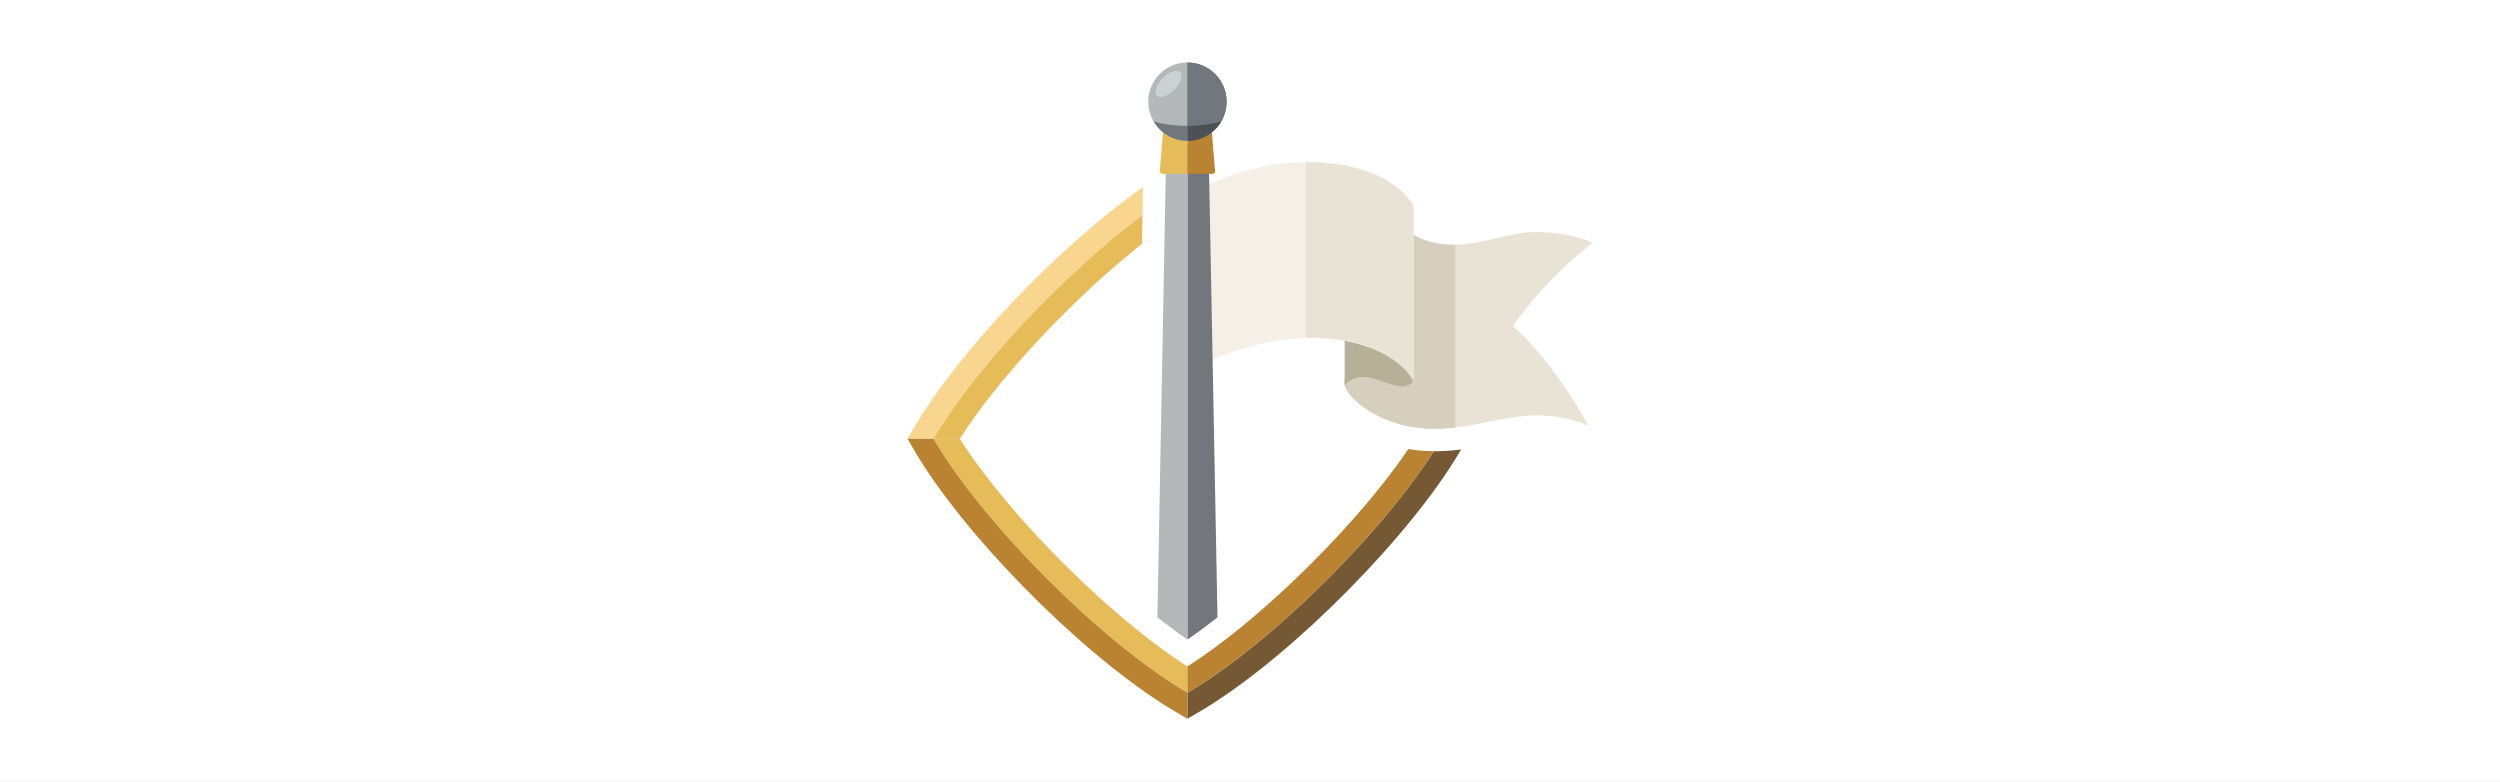
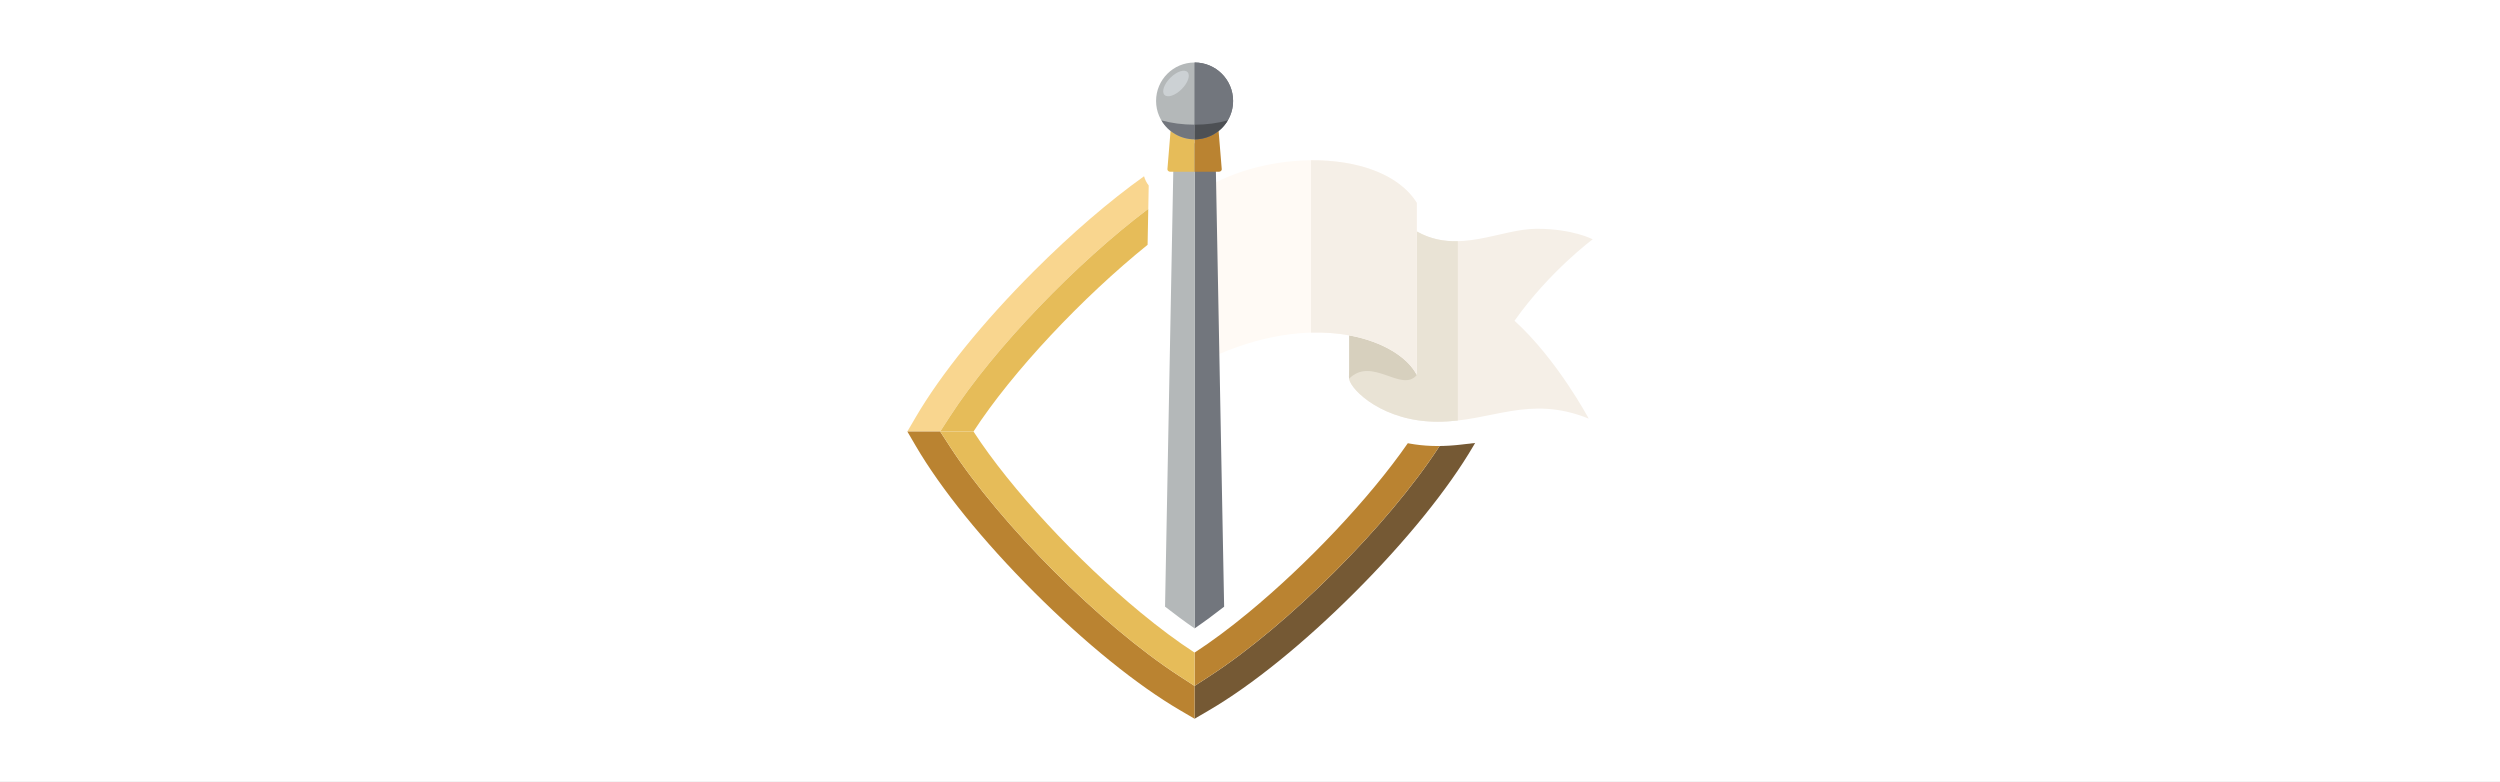
<svg xmlns="http://www.w3.org/2000/svg" width="1600" height="500" viewBox="0 0 1600 500">
  <rect width="1600" height="500" fill="#ffffff" />
-   <svg x="580.8" y="40.0" width="438.398" height="420" viewBox="0 0 610 584.4">
+   <svg x="580.7" y="40.0" width="438.623" height="420" viewBox="0 0 846.26 810.33">
    <defs>
      <style>
      .cls-1 {
        fill: #b4b8b9;
      }

      .cls-2 {
        fill: #f9d68f;
      }

      .cls-3 {
        fill: #f5efe7;
      }

      .cls-4 {
        fill: #4d5054;
      }

      .cls-5 {
        fill: #72767d;
      }

      .cls-6 {
-         fill: #d6cfbe;
+         fill: #fffaf5;
      }

      .cls-7 {
-         fill: #e9e3d5;
+         fill: #d7d0be;
      }

      .cls-8 {
-         fill: #b6b098;
+         fill: #e9e3d5;
      }

      .cls-9 {
        fill: #ccd1d4;
      }

      .cls-10 {
        fill: #e6bc59;
      }

      .cls-11 {
        fill: #ba8331;
      }

      .cls-12 {
        fill: #755934;
      }
    </style>
    </defs>
    <g id="vII">
      <g>
-         <path class="cls-10" d="M236.05,528.99c-1.03-.72-2.08-1.44-3.12-2.19-9.93-7.02-20.18-14.85-30.59-23.29-58.58-47.58-121.8-115.02-155.76-168.43h-23.42c44.25,75.72,150.43,181.9,226.15,226.15v-23.42c-4.33-2.76-8.76-5.7-13.26-8.82Z" />
-         <path class="cls-12" d="M490.91,344.86c-1.9.22-3.82.42-5.77.6-.21,0-.42.03-.63.05-1.59.14-3.19.26-4.82.36-.14,0-.28.01-.43.02-1.47.08-2.96.15-4.47.19-.19.01-.38.02-.57.02-1.19.04-2.39.06-3.6.07l-1.91-.06c-43.31,67.99-129.87,155.58-199.45,202.51-.76.52-1.53,1.03-2.29,1.54-6.04,4.02-11.95,7.72-17.67,11.07v23.16l7.4-4.33,2.69-1.57c1.73-1.01,3.47-2.05,5.23-3.13.72-.43,1.45-.88,2.18-1.33l.03-.02c77.76-48.15,181.47-152.84,225.89-228.85l.33-.56-2.14.25Z" />
-         <path class="cls-11" d="M459.76,345.85c-.16,0-.32-.02-.48-.03-.04-.01-.08-.01-.12-.01-4.6-.33-8.98-.86-13.15-1.57-35.07,51.79-94.5,114.4-149.79,159.31-16.23,13.19-32.11,24.84-46.91,34.26v23.42c5.73-3.35,11.64-7.05,17.67-11.07.76-.51,1.53-1.02,2.29-1.54,69.58-46.93,156.14-134.53,199.45-202.51l-8.96-.26Z" />
-         <path class="cls-2" d="M209.66,110.86C135.39,163.37,46.21,256.01,5.9,325l-5.9,10.09h23.16c36.87-63.08,116.72-147.31,186.13-199.26l.47-24.84s-.07-.09-.1-.13Z" />
-         <path class="cls-10" d="M23.16,335.09h23.42c35.22-55.37,101.89-125.84,162.23-173.61l.48-25.64c-69.41,51.94-149.26,136.18-186.13,199.26Z" />
-         <path class="cls-11" d="M23.16,335.09H0l5.9,10.09c43.65,74.69,144.55,177.08,221.83,226.3l3.65,2.3c.14.09.27.17.41.25.62.39,1.25.77,1.87,1.15,1.87,1.15,3.73,2.26,5.57,3.33l10.09,5.9v-23.16c-75.72-44.25-181.9-150.43-226.15-226.15Z" />
+         <path class="cls-2" d="M292.29,140.47c-42.74,30.48-89.57,70.73-135.83,116.98-63.05,63.05-114.95,127.17-146.14,180.55L.01,455.65h40.54l12.17-18.77c54.44-83.91,155.87-189.14,244.78-256.15l.54-28.83c-2.62-3.36-4.6-7.23-5.75-11.43Z" />
+         <path class="cls-10" d="M52.72,436.88l-12.17,18.77h41.12c47.89-73.82,134.88-165.99,214.99-230.53l.84-44.39c-88.91,67.01-190.34,172.24-244.78,256.15ZM52.72,436.88l-12.17,18.77h41.12c47.89-73.82,134.88-165.99,214.99-230.53l.84-44.39c-88.91,67.01-190.34,172.24-244.78,256.15ZM52.72,436.88l-12.17,18.77h41.12c47.89-73.82,134.88-165.99,214.99-230.53l.84-44.39c-88.91,67.01-190.34,172.24-244.78,256.15Z" />
+         <path class="cls-12" d="M683.21,471.87c-.22.02-.45.05-.68.07-1.62.18-3.3.36-5.12.53l-.4.03c-.38.04-.76.08-1.15.11-1.76.15-3.58.29-5.58.42l-.3.02c-.32.03-.63.05-.92.07-2.11.12-4.29.23-6.47.3-.14.01-.28.01-.39.02-1.67.05-3.34.09-4.99.1l-.58.9c-62.48,96.31-186.87,220.69-283.18,283.17l-18.78,12.18v40.54l17.66-10.32c53.38-31.19,117.5-83.09,180.55-146.14,63.05-63.05,114.96-127.17,146.15-180.55l2.06-3.53-17.88,2.08Z" />
+         <path class="cls-11" d="M654.95,473.56h-.05c-.36,0-.71-.01-1.06-.01-1.8-.01-3.6-.04-5.37-.1-.52-.01-1.05-.03-1.58-.05-1.88-.07-3.77-.17-5.61-.3-.47-.03-.95-.06-1.42-.1-1.87-.14-3.75-.3-5.58-.5-.44-.04-.88-.09-1.29-.13-1.86-.21-3.72-.44-5.53-.7-.4-.05-.79-.11-1.19-.17-1.82-.26-3.65-.56-5.43-.87-.38-.07-.75-.14-1.13-.21-.57-.1-1.15-.21-1.72-.33-47.45,68.39-124.19,149.26-196.69,209.08-22.99,18.98-45.56,35.83-66.63,49.5v41.12l18.78-12.18c96.31-62.48,220.7-186.86,283.18-283.17l.58-.9c-.76.02-1.51.02-2.26.02ZM654.95,473.56h-.05c-.36,0-.71-.01-1.06-.01-1.8-.01-3.6-.04-5.37-.1-.52-.01-1.05-.03-1.58-.05-1.88-.07-3.77-.17-5.61-.3-.47-.03-.95-.06-1.42-.1-1.87-.14-3.75-.3-5.58-.5-.44-.04-.88-.09-1.29-.13-1.86-.21-3.72-.44-5.53-.7-.4-.05-.79-.11-1.19-.17-1.82-.26-3.65-.56-5.43-.87-.38-.07-.75-.14-1.13-.21-.57-.1-1.15-.21-1.72-.33-47.45,68.39-124.19,149.26-196.69,209.08-22.99,18.98-45.56,35.83-66.63,49.5v41.12l18.78-12.18c96.31-62.48,220.7-186.86,283.18-283.17l.58-.9c-.76.02-1.51.02-2.26.02ZM654.95,473.56h-.05c-.36,0-.71-.01-1.06-.01-1.8-.01-3.6-.04-5.37-.1-.52-.01-1.05-.03-1.58-.05-1.88-.07-3.77-.17-5.61-.3-.47-.03-.95-.06-1.42-.1-1.87-.14-3.75-.3-5.58-.5-.44-.04-.88-.09-1.29-.13-1.86-.21-3.72-.44-5.53-.7-.4-.05-.79-.11-1.19-.17-1.82-.26-3.65-.56-5.43-.87-.38-.07-.75-.14-1.13-.21-.57-.1-1.15-.21-1.72-.33-47.45,68.39-124.19,149.26-196.69,209.08-22.99,18.98-45.56,35.83-66.63,49.5v41.12l18.78-12.18c96.31-62.48,220.7-186.86,283.18-283.17l.58-.9c-.76.02-1.51.02-2.26.02Z" />
+         <path class="cls-11" d="M335.9,757.61c-96.31-62.48-220.7-186.86-283.18-283.17l-12.18-18.78h.01s-40.54-.01-40.54-.01h-.01s10.32,17.67,10.32,17.67c31.19,53.38,83.09,117.5,146.14,180.55,63.06,63.05,127.18,114.95,180.56,146.14l17.65,10.32v-40.54l-18.77-12.18Z" />
+         <path class="cls-10" d="M288.06,679.19c-77.68-64.09-160.22-152.35-206.4-223.53,0,0,0-.01.01-.01h-41.13s12.18,18.79,12.18,18.79c62.48,96.31,186.87,220.69,283.18,283.17l18.77,12.18v-41.12c-21.06-13.66-43.62-30.51-66.61-49.48ZM288.06,679.19c-77.68-64.09-160.22-152.35-206.4-223.53,0,0,0-.01.01-.01h-41.13s12.18,18.79,12.18,18.79c62.48,96.31,186.87,220.69,283.18,283.17l18.77,12.18v-41.12c-21.06-13.66-43.62-30.51-66.61-49.48ZM288.06,679.19c-77.68-64.09-160.22-152.35-206.4-223.53,0,0,0-.01.01-.01h-41.13s12.18,18.79,12.18,18.79c62.48,96.31,186.87,220.69,283.18,283.17l18.77,12.18v-41.12c-21.06-13.66-43.62-30.51-66.61-49.48Z" />
      </g>
      <g>
        <g>
-           <path class="cls-7" d="M450.63,153.42c37.45,21.34,76-2.43,108.76-2.43s50.62,9.56,50.62,9.56c0,0-39.02,28.89-70.83,73.97,38.86,35.36,67.23,88.85,67.23,88.85-54.38-21.99-87.76,2.75-136.81,2.82-49.05.07-78.3-28.35-80.24-38.71-1.93-10.35,9.56-26.01,9.56-26.01l45.29-28.21s-31.03-101.18,6.43-79.84Z" />
-           <path class="cls-6" d="M487.81,162.28v162.82c-5.87.68-11.92,1.09-18.22,1.09-49.04.08-78.3-28.36-80.24-38.7-1.94-10.36,9.57-26.01,9.57-26.01l45.28-28.21s-31.03-101.19,6.43-79.85c12.36,7.03,24.82,9.18,37.18,8.86Z" />
-           <path class="cls-8" d="M450.63,283.75c-13.75,16.57-40.65-17.43-61.34,3.38v-54.46l25.71.36,30.5,16.4,5.13,34.33Z" />
-           <path class="cls-3" d="M268.61,108.84c61.39-31.05,153.69-26.99,182.02,18.63v156.28c-15.79-31.07-87.4-58.49-179.58-18.8l-2.44-156.1Z" />
-           <path class="cls-7" d="M450.63,127.47v156.27c-10.55-20.76-46.02-39.89-95.89-38.46V88.79c41.16-.38,79.38,12.11,95.89,38.68Z" />
+           <path class="cls-3" d="M629.07,208.62c51.04,29.02,103.58-3.3,148.21-3.3s68.98,13,68.98,13c0,0-53.18,39.28-96.53,100.58,52.96,48.09,91.62,120.83,91.62,120.83-74.11-29.9-119.59,3.74-186.44,3.84s-106.71-38.56-109.34-52.64c-2.64-14.08,13.03-35.37,13.03-35.37l61.72-38.36s-42.29-137.59,8.76-108.57Z" />
+           <path class="cls-8" d="M679.74,220.67v221.4c-8,.92-16.25,1.48-24.83,1.48-66.84.1-106.71-38.56-109.35-52.63-2.64-14.09,13.04-35.37,13.04-35.37l61.71-38.36s-42.29-137.6,8.76-108.58c16.84,9.56,33.83,12.48,50.67,12.04Z" />
+           <path class="cls-7" d="M629.07,385.85c-18.74,22.54-55.4-23.71-83.59,4.59v-74.06l35.03.49,41.57,22.3,6.99,46.68Z" />
+           <path class="cls-6" d="M381.02,148.01c83.66-42.23,209.45-36.7,248.05,25.33v212.51c-21.52-42.25-119.11-79.54-244.72-25.57l-3.33-212.27Z" />
+           <path class="cls-3" d="M629.08,173.33v212.5c-14.38-28.23-62.71-54.24-130.67-52.29V120.73c56.1-.51,108.17,16.47,130.67,52.6Z" />
        </g>
        <g>
-           <path class="cls-5" d="M276.05,494.14c-9.12,7.16-18.07,13.77-26.74,19.7-.01-.01-.02-.01-.03-.02V73.45h18.81l.49,25.75.18,9.57,1.18,62.55,1.77,93.35,4.34,229.48Z" />
-           <path class="cls-1" d="M249.28,73.45v440.38c-8.68-5.94-17.64-12.57-26.76-19.72l6.1-322.75,1.36-72.16.49-25.75h18.81Z" />
-           <path class="cls-10" d="M249.28,99.2h-21.93c-1.49,0-2.7-1-2.7-2.23l2.87-34.85,21.75.34v36.74Z" />
-           <path class="cls-11" d="M249.28,99.2h21.93c1.49,0,2.7-1,2.7-2.23l-2.87-34.85-21.75.34v36.74Z" />
+           <path class="cls-5" d="M391.16,671.95c-12.42,9.73-24.63,18.72-36.44,26.79-.01-.01-.03-.01-.04-.03V99.88h25.64l.67,35.02.25,13.01,1.61,85.06,2.41,126.94,5.91,312.05Z" />
+           <path class="cls-1" d="M354.68,99.88v598.84c-11.83-8.07-24.05-17.09-36.47-26.82l8.31-438.88,1.85-98.12.67-35.02h25.64Z" />
+           <path class="cls-10" d="M354.68,134.9h-29.88c-2.03,0-3.68-1.36-3.68-3.03l3.91-47.39,29.65.47v49.96Z" />
+           <path class="cls-11" d="M354.68,134.9h29.88c2.03,0,3.68-1.36,3.68-3.03l-3.91-47.39-29.65.47v49.96Z" />
        </g>
        <g>
-           <path class="cls-1" d="M214.39,34.89c0,19.27,15.62,34.89,34.89,34.89V0c-19.27,0-34.89,15.62-34.89,34.89Z" />
-           <path class="cls-5" d="M249.28,0v69.78c19.27,0,34.89-15.62,34.89-34.89S268.55,0,249.28,0Z" />
-           <ellipse class="cls-9" cx="232.45" cy="19.07" rx="14.71" ry="7.26" transform="translate(54.6 169.95) rotate(-45)" />
-           <path class="cls-5" d="M284.17,34.88c0,6.28-1.65,12.15-4.57,17.23-.36.66-.77,1.31-1.18,1.93-.43.64-.86,1.26-1.31,1.86-.43.56-.88,1.11-1.35,1.67-.04.06-.11.11-.15.17-.47.54-.96,1.05-1.46,1.56-.45.49-.92.94-1.44,1.39-.13.11-.26.24-.39.32-.47.45-.96.86-1.48,1.26-.02.02-.04.04-.09.06-.58.45-1.18.88-1.8,1.31-.62.43-1.26.84-1.91,1.22-1.29.77-2.61,1.46-3.99,2.04-.84.36-1.69.71-2.55.99-.62.21-1.24.41-1.86.58-.75.21-1.5.41-2.27.56-.64.13-1.29.26-1.93.34-.28.04-.54.09-.81.11-.62.09-1.24.15-1.86.19h-.15c-.77.06-1.56.09-2.36.09V0c19.27,0,34.9,15.6,34.9,34.87Z" />
-           <path class="cls-4" d="M279.35,52.54c-.28.51-.6,1.01-.92,1.5-.43.64-.86,1.26-1.31,1.86-.43.56-.88,1.11-1.35,1.67-.04.06-.11.11-.15.17-.47.54-.96,1.05-1.46,1.56-.47.47-.94.94-1.44,1.39-.13.11-.26.24-.39.32-.47.45-.96.86-1.48,1.26-.02.02-.04.04-.09.06-.58.45-1.18.88-1.8,1.31-.62.43-1.26.84-1.91,1.22-1.29.77-2.61,1.46-3.99,2.04-.84.36-1.69.71-2.55.99-.62.21-1.24.41-1.86.58-.75.21-1.5.41-2.27.56-.64.13-1.29.26-1.93.34-.28.04-.54.09-.81.11-.62.09-1.24.15-1.86.19h-.15c-.77.06-1.56.09-2.36.09v-13.31c10.85,0,21.07-1.41,30.07-3.92Z" />
-           <path class="cls-5" d="M249.28,56.47v13.31c-12.82,0-23.99-6.92-30.05-17.23,9,2.51,19.23,3.92,30.05,3.92Z" />
+           <path class="cls-1" d="M307.13,47.45c0,26.2,21.29,47.45,47.55,47.45V0c-26.26,0-47.55,21.24-47.55,47.45Z" />
+           <path class="cls-5" d="M354.68,0v94.89c26.26,0,47.55-21.24,47.55-47.45S380.94,0,354.68,0Z" />
+           <ellipse class="cls-9" cx="331.73" cy="25.93" rx="20.02" ry="9.89" transform="translate(78.44 241.71) rotate(-44.9)" />
+           <path class="cls-5" d="M402.23,47.43c0,8.54-2.25,16.53-6.22,23.43-.5.9-1.05,1.78-1.61,2.62-.58.87-1.17,1.72-1.78,2.54-.58.76-1.2,1.52-1.84,2.27-.06.09-.15.15-.2.23-.64.73-1.31,1.43-1.99,2.13-.61.67-1.26,1.28-1.96,1.89-.18.15-.35.32-.53.44-.64.61-1.31,1.17-2.02,1.72-.03.03-.06.06-.12.09-.79.61-1.61,1.19-2.45,1.78-.85.58-1.72,1.14-2.6,1.66-1.75,1.05-3.56,1.98-5.43,2.77-1.14.5-2.31.96-3.48,1.34-.85.29-1.69.55-2.54.79-1.02.29-2.04.55-3.1.76-.88.17-1.75.35-2.63.47-.38.06-.73.12-1.11.15-.85.12-1.69.2-2.54.26h-.2c-1.05.09-2.13.12-3.21.12V0c26.26,0,47.56,21.22,47.56,47.42Z" />
+           <path class="cls-4" d="M395.66,71.45c-.38.7-.82,1.37-1.26,2.04-.58.87-1.17,1.72-1.78,2.54-.58.76-1.2,1.52-1.84,2.27-.06.09-.15.15-.2.23-.64.73-1.31,1.43-1.99,2.13-.64.64-1.29,1.28-1.96,1.89-.18.15-.35.32-.53.44-.64.61-1.31,1.17-2.02,1.72-.03.03-.06.06-.12.09-.79.61-1.61,1.19-2.45,1.78-.85.58-1.72,1.14-2.6,1.66-1.75,1.05-3.56,1.98-5.43,2.77-1.14.5-2.31.96-3.48,1.34-.85.29-1.69.55-2.54.79-1.02.29-2.04.55-3.1.76-.88.17-1.75.35-2.63.47-.38.06-.73.12-1.11.15-.85.12-1.69.2-2.54.26h-.2c-1.05.09-2.13.12-3.21.12v-18.1c14.78,0,28.71-1.92,40.98-5.33Z" />
+           <path class="cls-5" d="M354.67,76.78v18.1c-17.47,0-32.69-9.41-40.95-23.43,12.27,3.41,26.2,5.33,40.95,5.33Z" />
        </g>
      </g>
    </g>
  </svg>
</svg>
